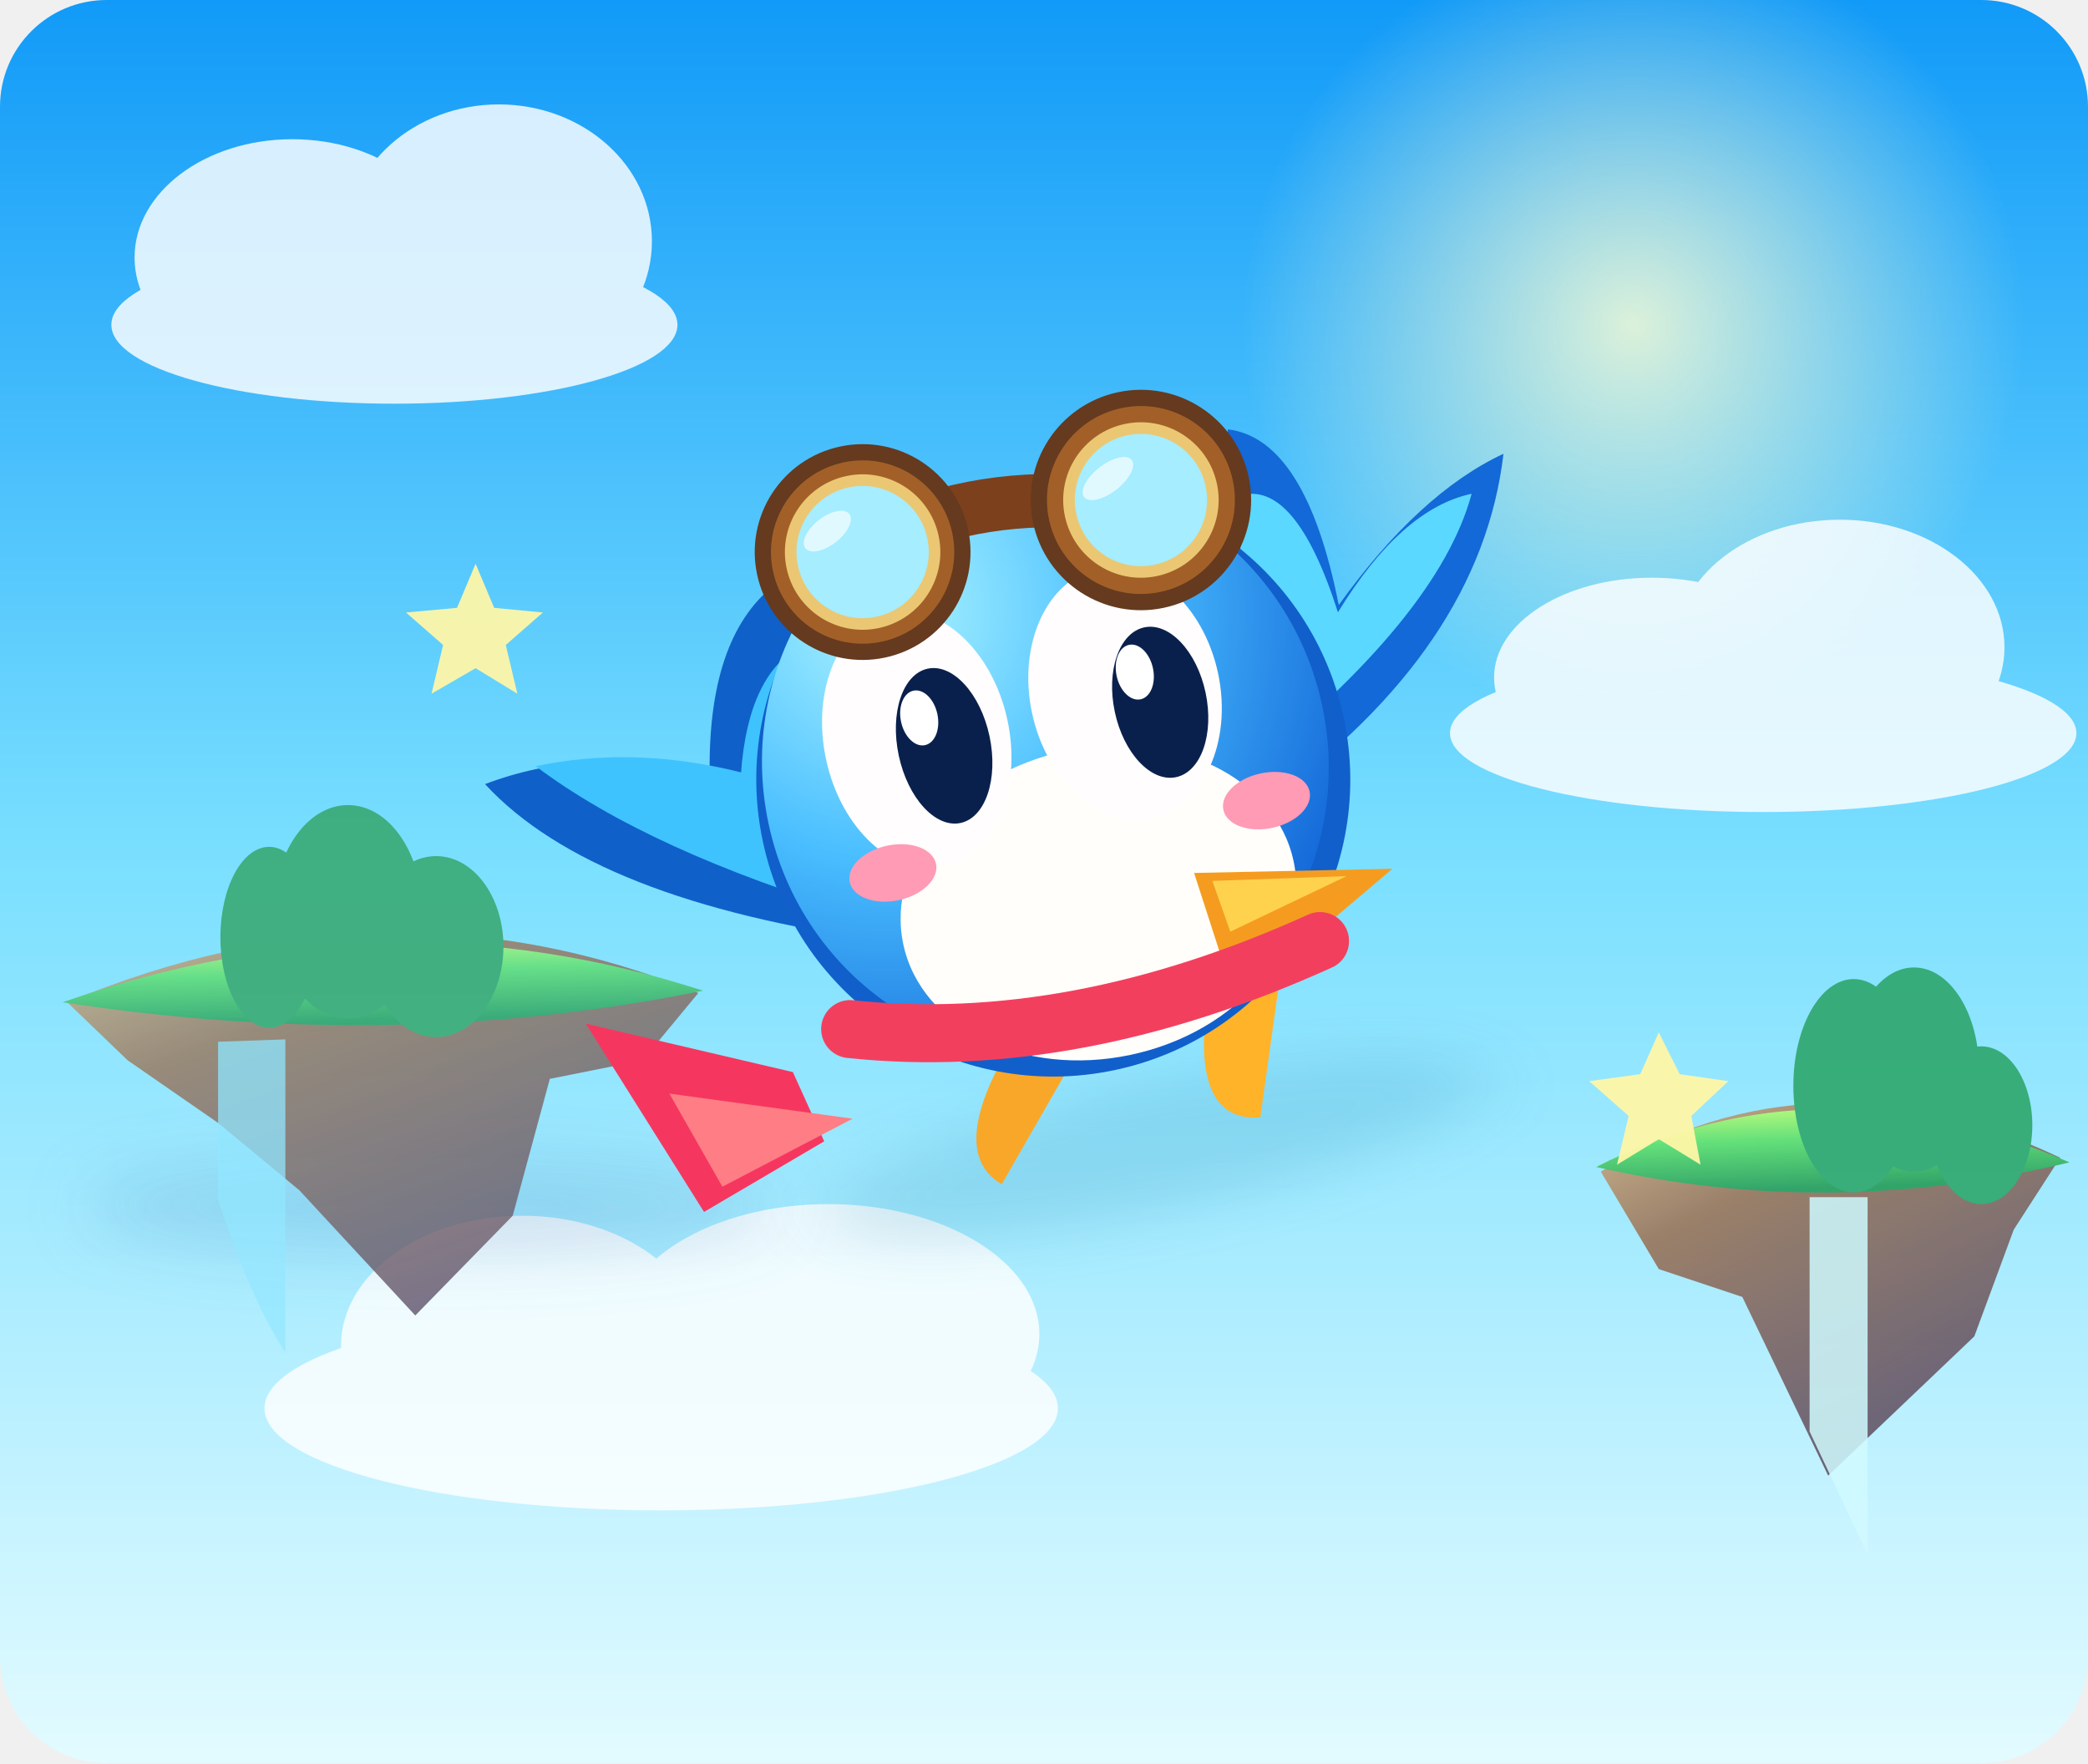
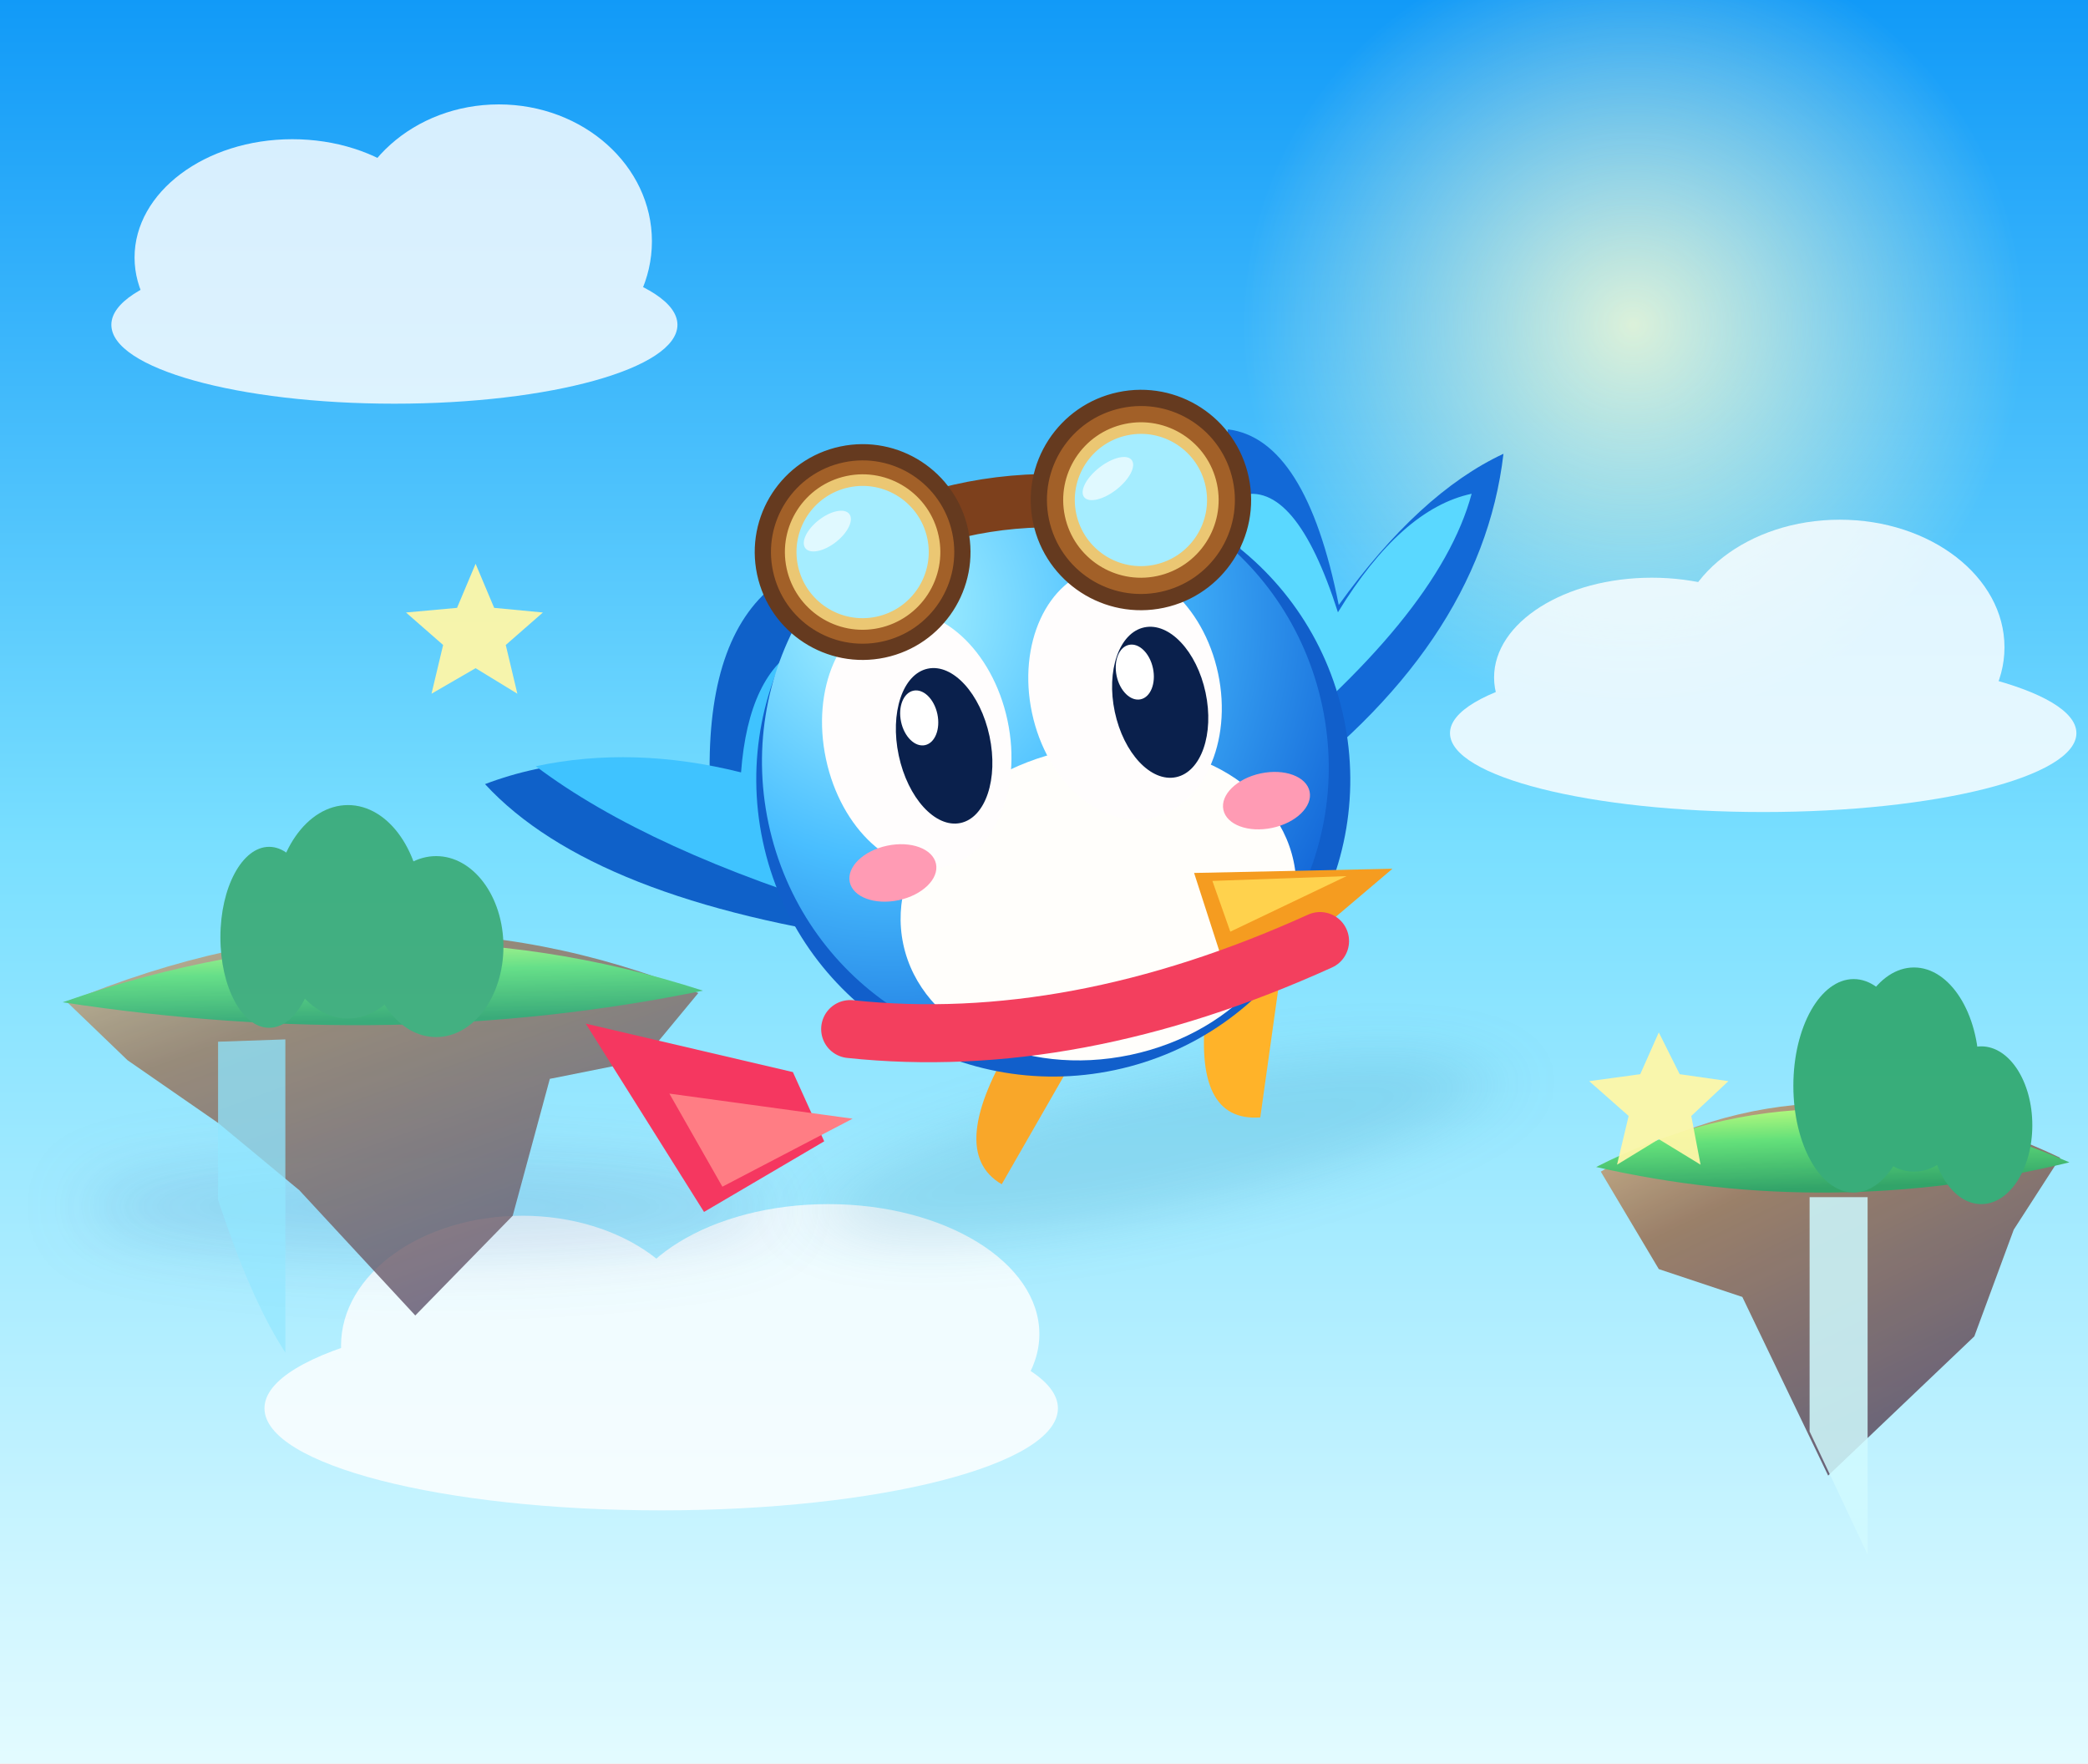
<svg xmlns="http://www.w3.org/2000/svg" width="900" height="760" viewBox="0 0 900 760">
  <defs>
    <linearGradient id="sky" x2="0" y2="1">
      <stop stop-color="#119af8" />
      <stop offset=".48" stop-color="#79dfff" />
      <stop offset="1" stop-color="#e3fbff" />
    </linearGradient>
    <linearGradient id="rock" x2=".6" y2="1">
      <stop stop-color="#d4b485" />
      <stop offset=".32" stop-color="#997459" />
      <stop offset="1" stop-color="#5b516b" />
    </linearGradient>
    <linearGradient id="grass" x2=".2" y2="1">
      <stop stop-color="#c7ff71" />
      <stop offset=".43" stop-color="#5edf6b" />
      <stop offset="1" stop-color="#269c59" />
    </linearGradient>
    <radialGradient id="body" cx=".28" cy=".18" r=".9">
      <stop stop-color="#adf5ff" />
      <stop offset=".48" stop-color="#49beff" />
      <stop offset="1" stop-color="#1265d7" />
    </radialGradient>
    <radialGradient id="sun">
      <stop stop-color="#fffed3" />
      <stop offset="1" stop-color="#fffed3" stop-opacity="0" />
    </radialGradient>
    <filter id="shadow" x="-60%" y="-60%" width="220%" height="240%">
      <feGaussianBlur stdDeviation="14" />
    </filter>
  </defs>
-   <rect width="900" height="760" rx="46" fill="url(#sky)" />
+   <rect width="900" height="760" fill="url(#sky)" />
  <circle cx="704" cy="140" r="168" fill="url(#sun)" opacity=".82" />
  <g fill="white" opacity=".82">
    <ellipse cx="170" cy="140" rx="122" ry="34" />
    <ellipse cx="126" cy="111" rx="68" ry="51" />
    <ellipse cx="215" cy="104" rx="66" ry="59" />
    <ellipse cx="760" cy="316" rx="135" ry="34" />
    <ellipse cx="712" cy="292" rx="68" ry="43" />
    <ellipse cx="793" cy="279" rx="71" ry="55" />
    <ellipse cx="285" cy="607" rx="171" ry="44" />
    <ellipse cx="225" cy="580" rx="78" ry="56" />
    <ellipse cx="357" cy="575" rx="91" ry="56" />
  </g>
  <g opacity=".8">
    <ellipse cx="185" cy="520" rx="150" ry="20" fill="#2d6bab" opacity=".22" filter="url(#shadow)" />
    <path d="M29 432Q168 374 301 428L277 457 237 465 221 524 179 567 129 513 94 484 55 457Z" fill="url(#rock)" />
    <path d="M27 432Q167 383 303 427Q171 454 27 432Z" fill="url(#grass)" />
    <path d="M94 449v68q14 43 29 66v-135z" fill="#8de6ff" opacity=".75" />
    <g fill="#31a361">
      <ellipse cx="116" cy="404" rx="21" ry="39" />
      <ellipse cx="150" cy="393" rx="32" ry="46" />
      <ellipse cx="188" cy="408" rx="29" ry="39" />
    </g>
  </g>
  <g opacity=".9">
    <path d="M690 505Q783 449 888 499L868 530 851 576 788 636 751 559 715 547Z" fill="url(#rock)" />
    <path d="M688 503Q784 454 892 501Q789 526 688 503Z" fill="url(#grass)" />
    <path d="M780 516v101q17 36 25 53v-154z" fill="#d2fbff" opacity=".85" />
    <g fill="#2da66b">
      <ellipse cx="799" cy="468" rx="26" ry="46" />
      <ellipse cx="825" cy="461" rx="28" ry="44" />
      <ellipse cx="854" cy="485" rx="22" ry="34" />
    </g>
  </g>
  <g transform="translate(454 336) rotate(-12)">
    <ellipse cx="10" cy="164" rx="146" ry="28" fill="#1a7ea7" opacity=".16" filter="url(#shadow)" />
    <path d="M-86 53Q-205 10-240-49Q-195-56-144-35Q-132-93-98-108Q-65-53-49-13Z" fill="#0f61c9" />
    <path d="M-93 40Q-177-6-217-52Q-174-52-131-31Q-119-72-94-79Z" fill="#3fc3ff" />
    <path d="M88 29Q192-17 219-97Q180-88 136-48Q137-121 105-132Q84-67 61-33Z" fill="#1269d7" />
    <path d="M81 14Q177-34 202-83Q171-83 135-45Q129-105 104-103Z" fill="#5ad8ff" />
    <path d="M-136 100L-219 61-186 151-129 132Z" fill="#f53760" />
    <path d="M-115 125L-190 98-176 142Z" fill="#ff7d84" />
    <path d="M-39 105q-40 42-19 61l43-48z" fill="#f9a729" />
    <path d="M44 110q-16 47 13 51l20-55z" fill="#ffb329" />
    <circle r="128" fill="#115fcb" />
    <ellipse cx="-2" cy="-7" rx="122" ry="125" fill="url(#body)" />
    <ellipse cx="8" cy="56" rx="86" ry="67" fill="#fffefb" />
    <ellipse cx="-54" cy="-29" rx="40" ry="56" fill="#fffdfd" />
    <ellipse cx="38" cy="-30" rx="41" ry="55" fill="#fffdfd" />
    <ellipse cx="-43" cy="-24" rx="20" ry="34" fill="#0a204c" />
    <ellipse cx="52" cy="-23" rx="20" ry="33" fill="#0a204c" />
    <ellipse cx="-51" cy="-38" rx="8" ry="12" fill="white" />
    <ellipse cx="44" cy="-38" rx="8" ry="12" fill="white" />
    <ellipse cx="-76" cy="25" rx="19" ry="12" fill="#ff9bb4" />
    <ellipse cx="88" cy="28" rx="19" ry="12" fill="#ff9bb4" />
    <path d="M51 52L135 68 57 110Z" fill="#f59c20" />
    <path d="M58 57L115 67 61 80Z" fill="#ffd24d" />
    <path d="M-108 87Q-16 117 98 92" fill="none" stroke="#f33f5e" stroke-width="25" stroke-linecap="round" />
    <path d="M-94 -101Q-7 -147 93 -91" fill="none" stroke="#7d401c" stroke-width="23" />
    <circle cx="-60" cy="-113" r="43" fill="#a26028" stroke="#653a1f" stroke-width="7" />
    <circle cx="-60" cy="-113" r="31" fill="#a5edff" stroke="#ebc773" stroke-width="5" />
    <ellipse cx="-73" cy="-125" rx="12" ry="6" fill="white" opacity=".66" transform="rotate(-26 -73 -125)" />
    <circle cx="62" cy="-110" r="44" fill="#a26028" stroke="#653a1f" stroke-width="7" />
    <circle cx="62" cy="-110" r="31" fill="#a5edff" stroke="#ebc773" stroke-width="5" />
    <ellipse cx="50" cy="-122" rx="13" ry="6" fill="white" opacity=".66" transform="rotate(-26 50 -122)" />
  </g>
  <g fill="#fff7a7" opacity=".94">
    <path d="M205 243l8 19 21 2-16 14 5 21-18-11-19 11 5-21-16-14 22-2Z" />
    <path d="M715 445l9 18 21 3-16 15 4 21-18-11-18 11 5-21-17-15 22-3Z" />
  </g>
</svg>
